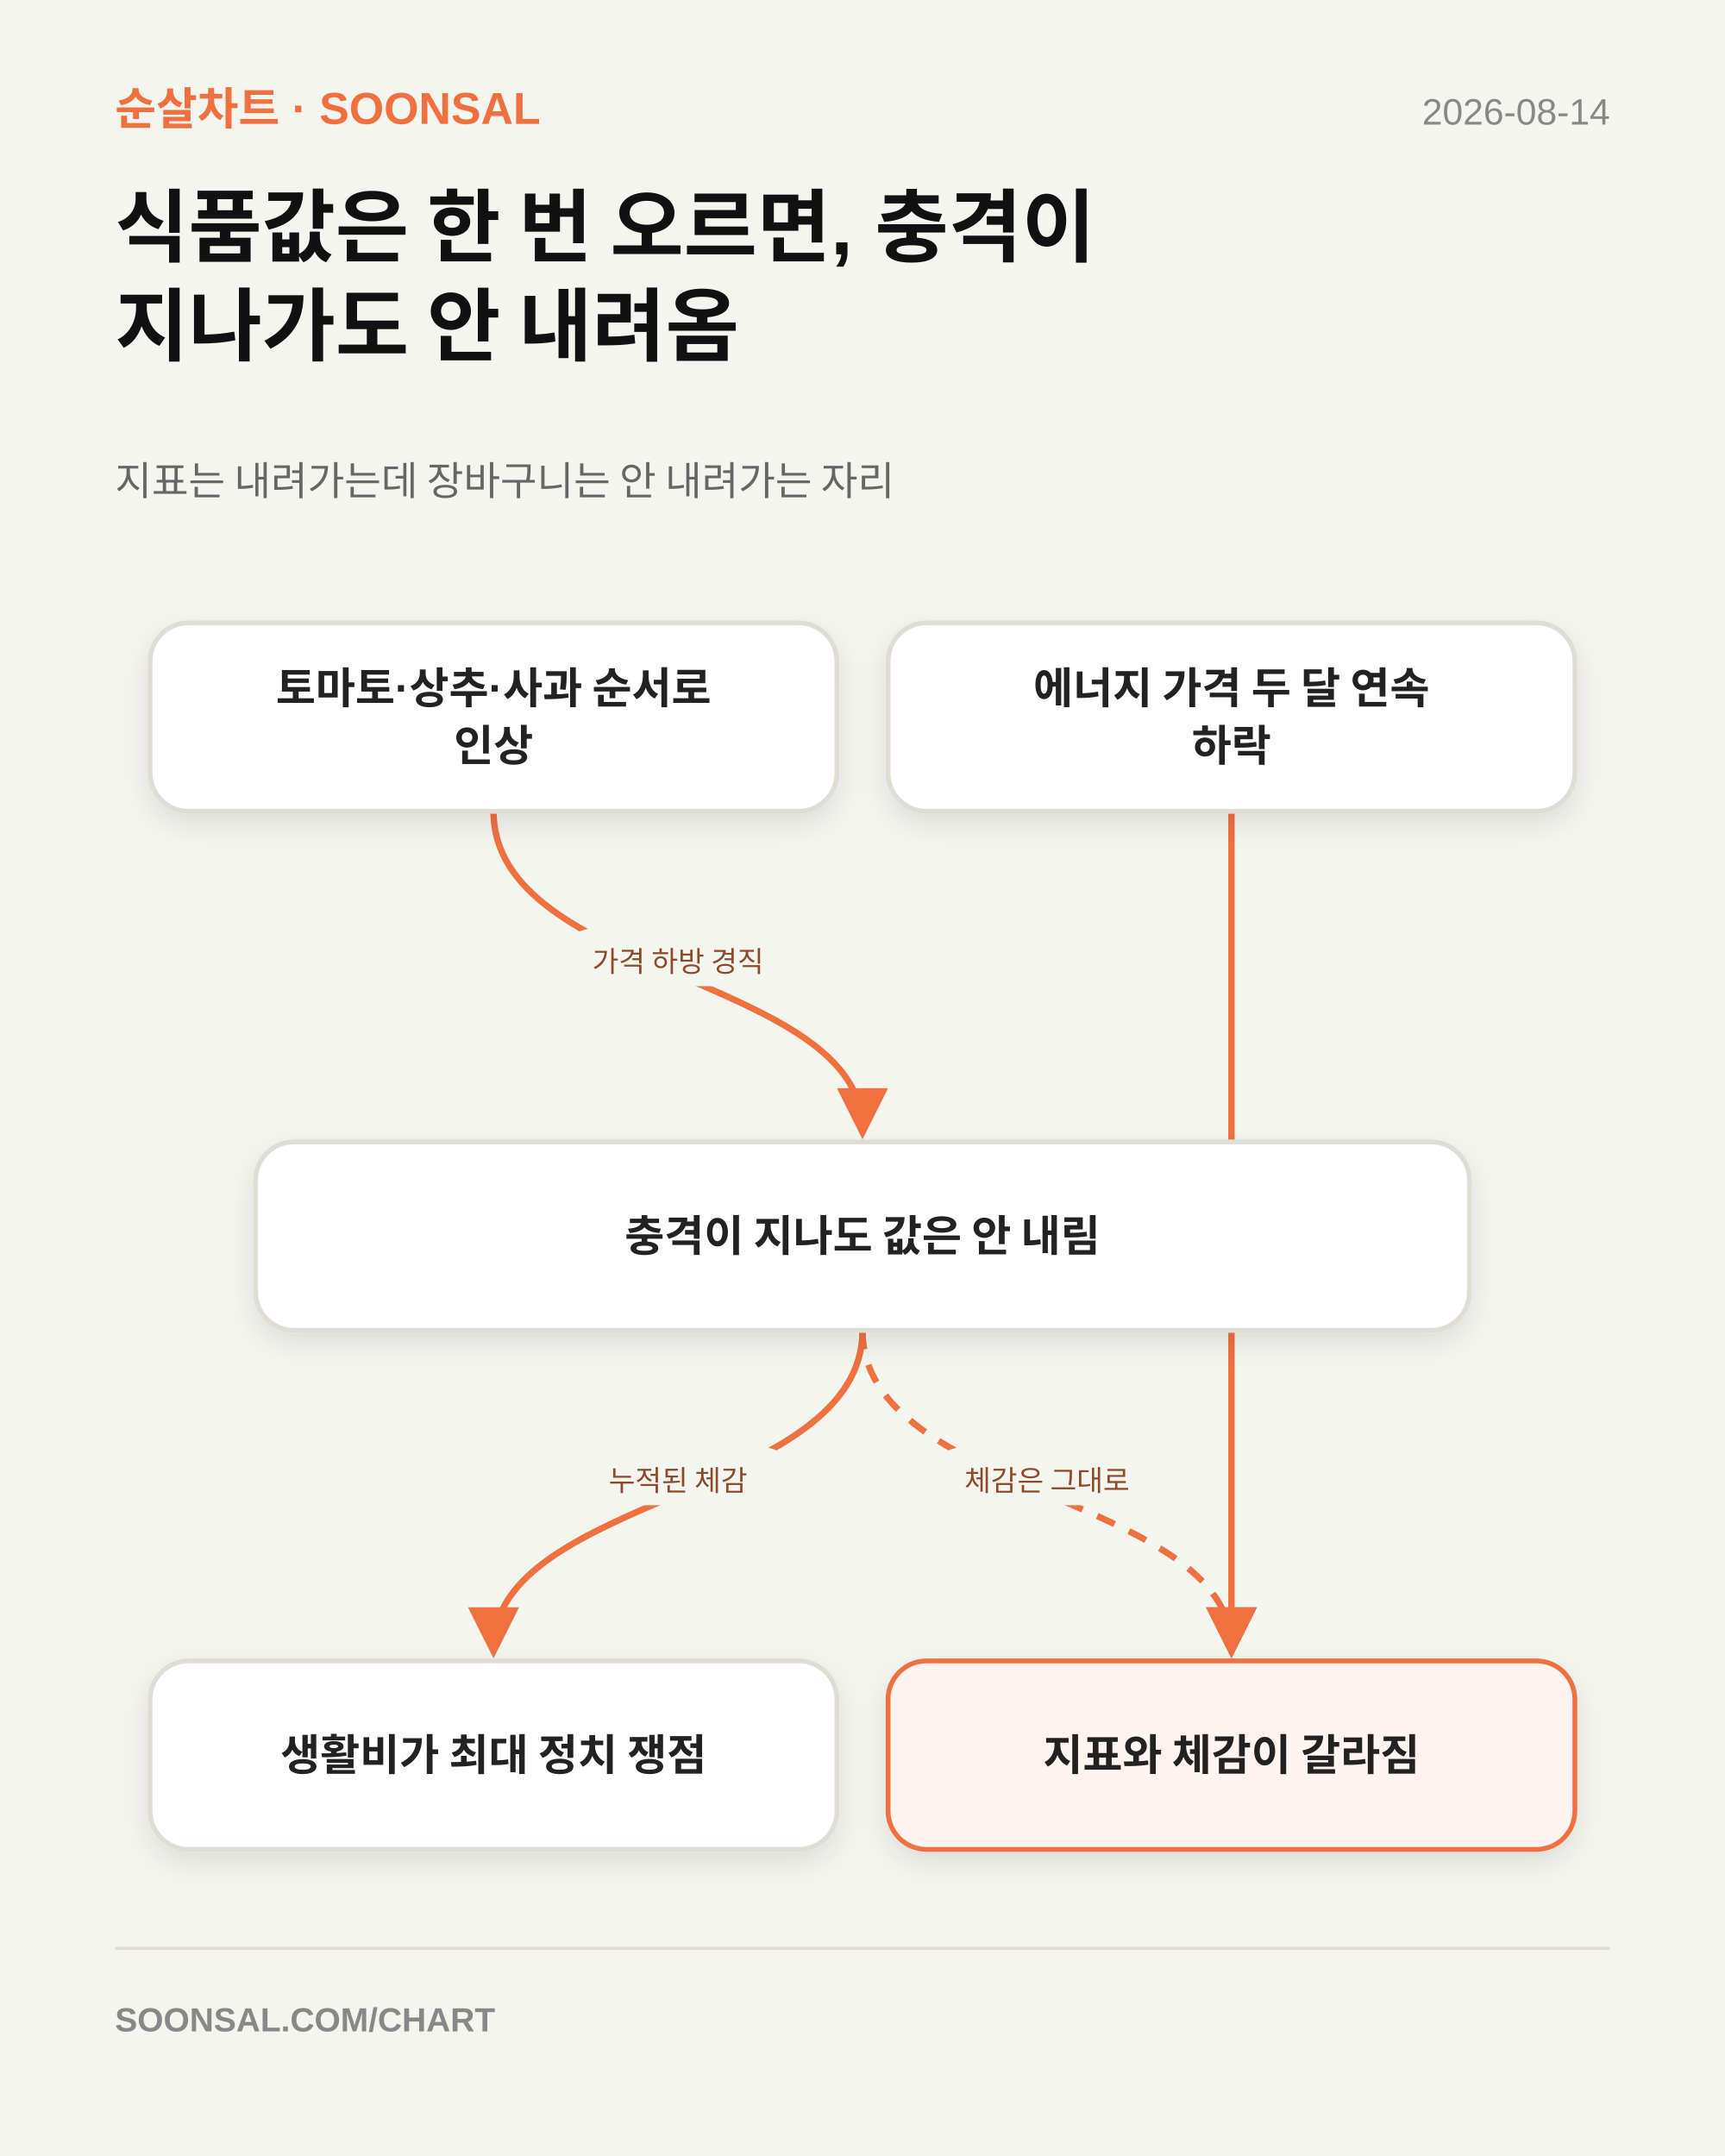
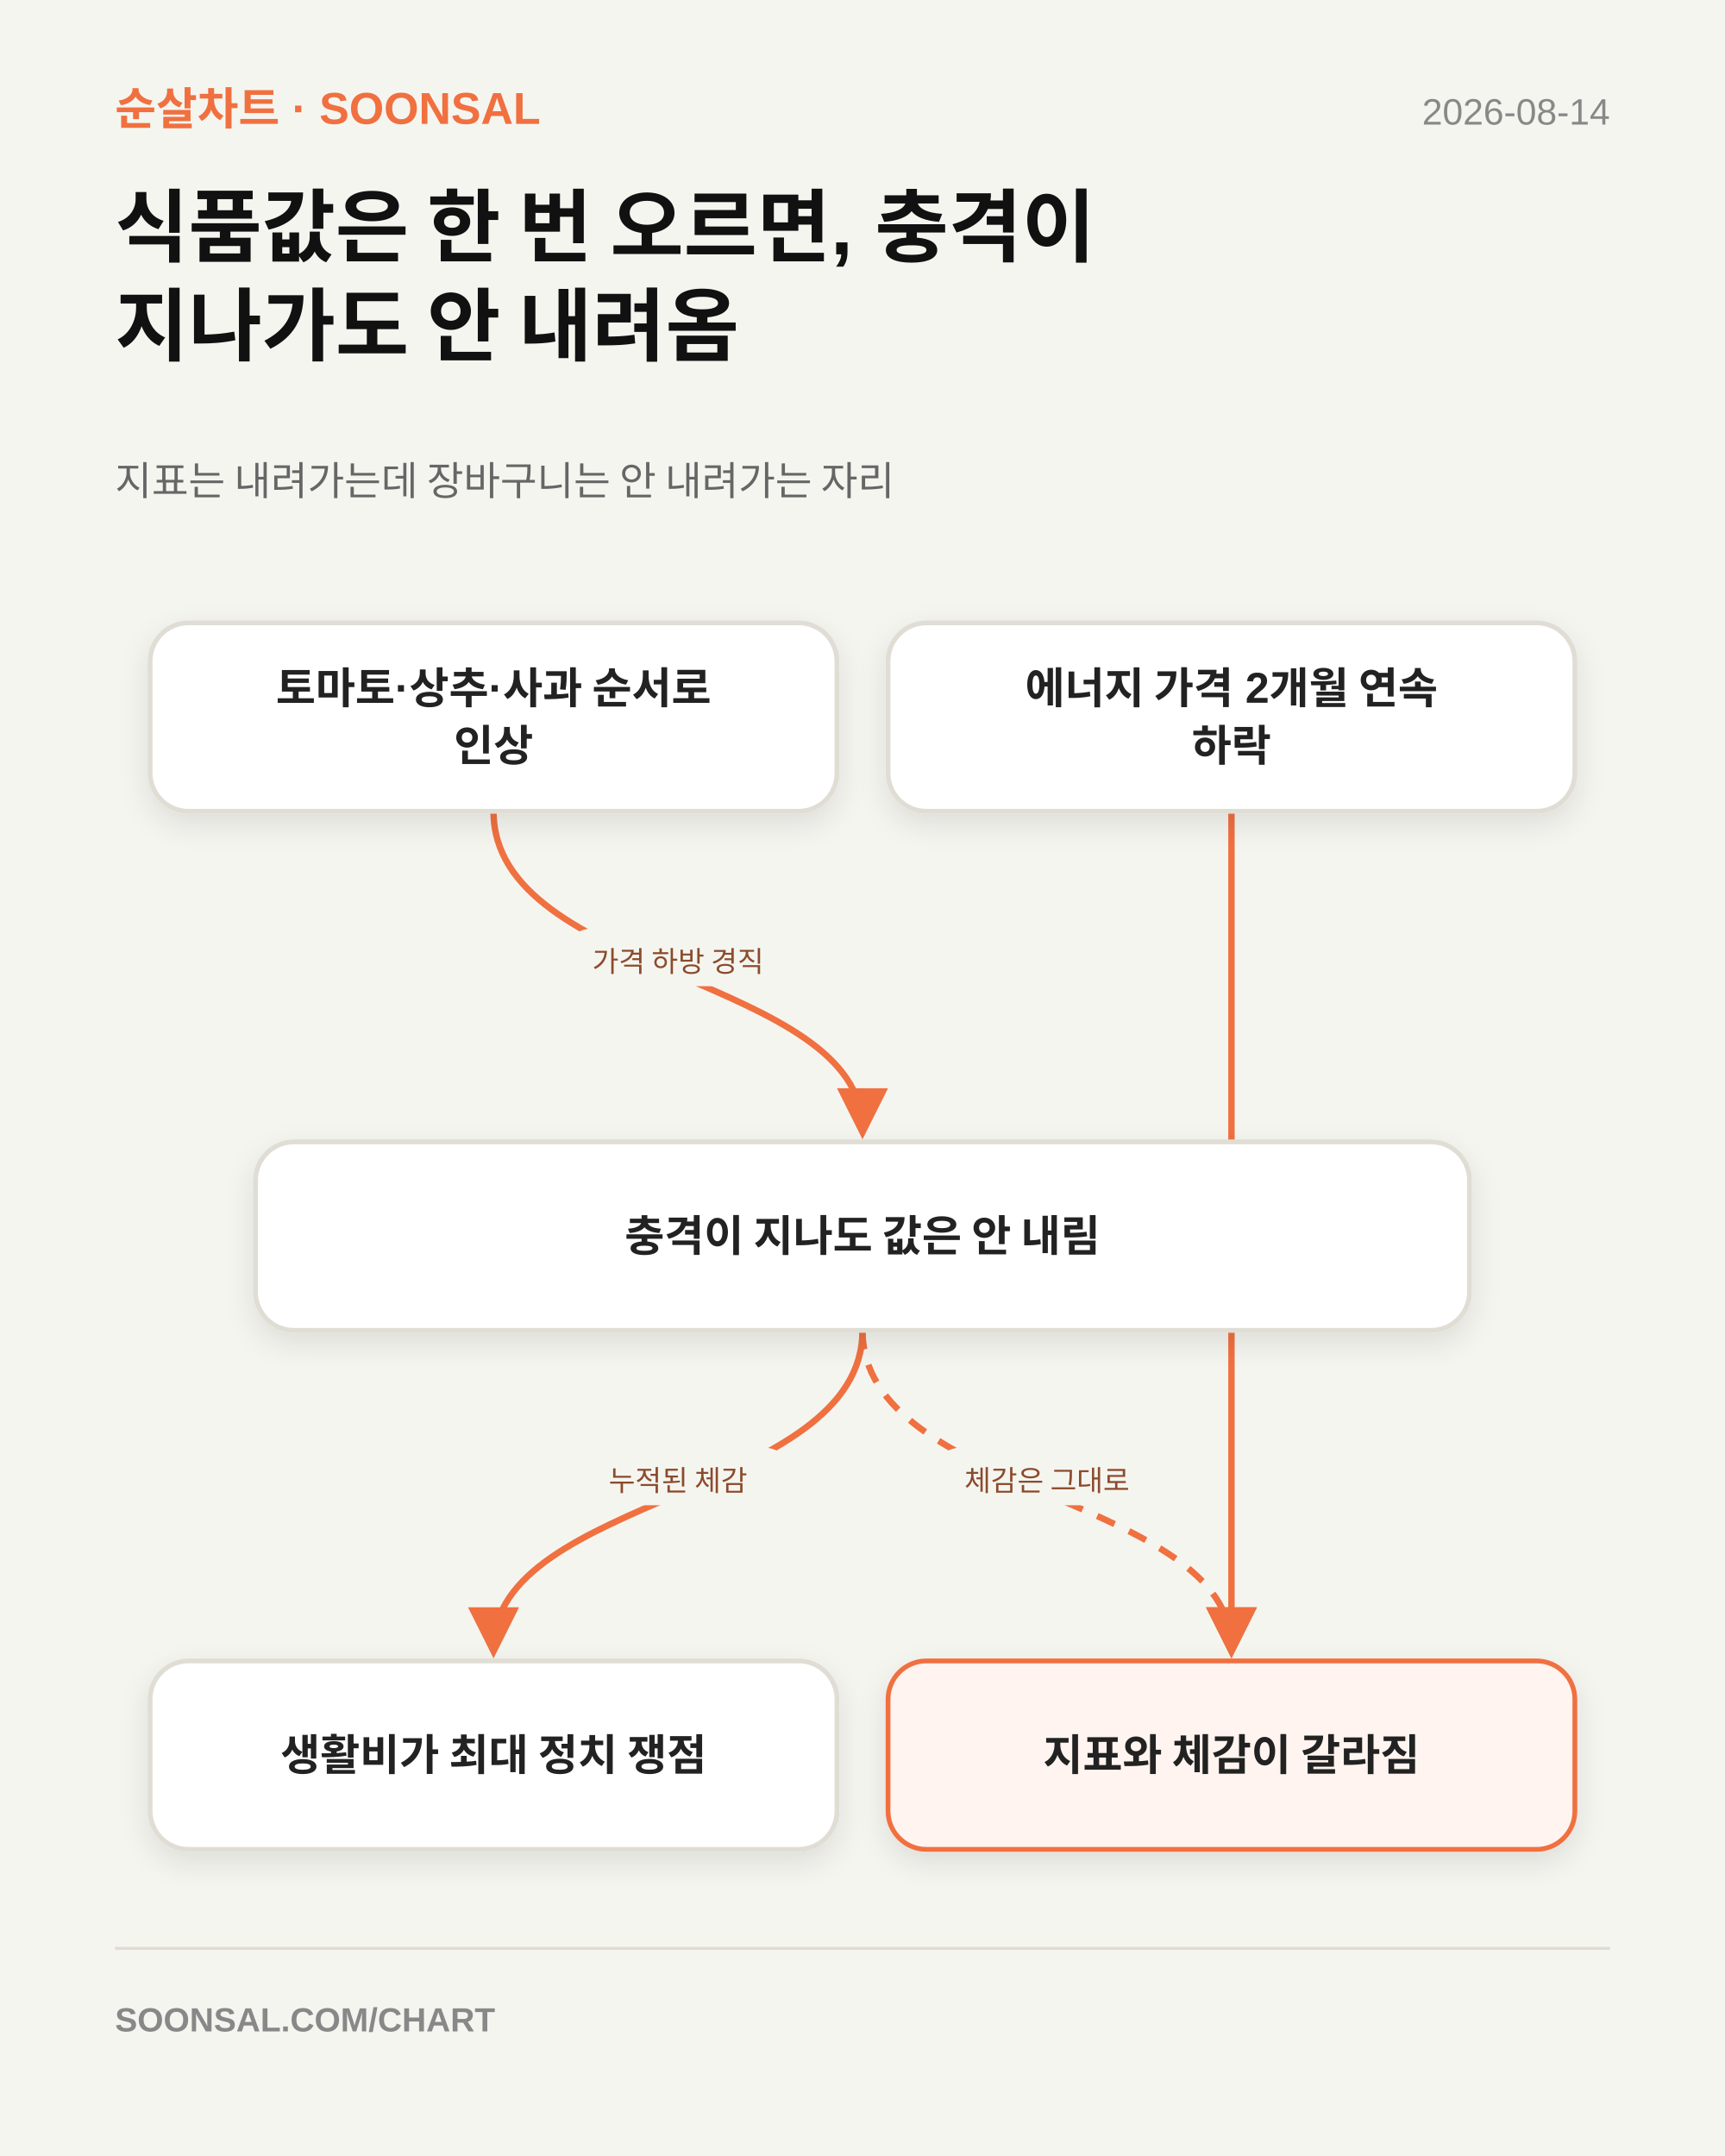
<svg xmlns="http://www.w3.org/2000/svg" width="1080" height="1350" viewBox="0 0 1080 1350">
  <defs>
    <filter id="shadow" x="-20%" y="-20%" width="140%" height="160%">
      <feDropShadow dx="0" dy="7" stdDeviation="9" flood-color="#111111" flood-opacity=".10" />
    </filter>
    <marker id="arrow" viewBox="0 0 10 10" refX="8" refY="5" markerWidth="8" markerHeight="8" orient="auto-start-reverse">
      <path d="M 0 0 L 10 5 L 0 10 z" fill="#F07040" />
    </marker>
  </defs>
  <rect width="1080" height="1350" fill="#F5F5F0" />
  <text x="72" y="78" font-family="Apple SD Gothic Neo,Malgun Gothic,Arial,sans-serif" font-size="28" font-weight="800" fill="#F07040">순살차트 · SOONSAL</text>
  <text x="1008" y="78" text-anchor="end" font-family="Apple SD Gothic Neo,Malgun Gothic,Arial,sans-serif" font-size="23" fill="#888888">2026-08-14</text>
  <text x="72" y="160" font-family="Apple SD Gothic Neo,Malgun Gothic,Arial,sans-serif" font-size="50" font-weight="800" fill="#111111">식품값은 한 번 오르면, 충격이</text>
  <text x="72" y="222" font-family="Apple SD Gothic Neo,Malgun Gothic,Arial,sans-serif" font-size="50" font-weight="800" fill="#111111">지나가도 안 내려옴</text>
  <text x="72" y="310" font-family="Apple SD Gothic Neo,Malgun Gothic,Arial,sans-serif" font-size="25" fill="#666666">지표는 내려가는데 장바구니는 안 내려가는 자리</text>
  <path d="M 309.0 508.0 C 309.0 611.5, 540.0 611.5, 540.0 707.0" fill="none" stroke="#F07040" stroke-width="4" marker-end="url(#arrow)" />
  <rect x="352.5" y="581.5" width="144" height="36" rx="18" fill="#F5F5F0" />
  <text x="424.5" y="608.5" text-anchor="middle" font-family="Apple SD Gothic Neo,Malgun Gothic,Arial,sans-serif" font-size="18" fill="#8B4B2C">가격 하방 경직</text>
  <path d="M 540.0 833.0 C 540.0 936.5, 309.0 936.5, 309.0 1032.0" fill="none" stroke="#F07040" stroke-width="4" marker-end="url(#arrow)" />
  <rect x="352.5" y="906.5" width="144" height="36" rx="18" fill="#F5F5F0" />
  <text x="424.5" y="933.5" text-anchor="middle" font-family="Apple SD Gothic Neo,Malgun Gothic,Arial,sans-serif" font-size="18" fill="#8B4B2C">누적된 체감</text>
  <path d="M 771.0 508.0 C 771.0 774.0, 771.0 774.0, 771.0 1032.0" fill="none" stroke="#F07040" stroke-width="4" marker-end="url(#arrow)" />
  <rect x="699.0" y="744.0" width="144" height="36" rx="18" fill="#F5F5F0" />
  <text x="771.0" y="771.0" text-anchor="middle" font-family="Apple SD Gothic Neo,Malgun Gothic,Arial,sans-serif" font-size="18" fill="#8B4B2C">지표는 진정</text>
  <path d="M 540.0 833.0 C 540.0 936.5, 771.0 936.5, 771.0 1032.0" fill="none" stroke="#F07040" stroke-width="4" stroke-dasharray="12 10" marker-end="url(#arrow)" />
  <rect x="583.5" y="906.5" width="144" height="36" rx="18" fill="#F5F5F0" />
  <text x="655.5" y="933.5" text-anchor="middle" font-family="Apple SD Gothic Neo,Malgun Gothic,Arial,sans-serif" font-size="18" fill="#8B4B2C">체감은 그대로</text>
  <rect x="94.0" y="390.0" width="430.0" height="118" rx="24" fill="#FFFFFF" stroke="#E0DDD5" stroke-width="3" filter="url(#shadow)" />
  <text x="309.0" y="431.0" text-anchor="middle" dominant-baseline="middle" font-family="Apple SD Gothic Neo,Malgun Gothic,Arial,sans-serif" font-size="27" font-weight="700" fill="#222222">토마토·상추·사과 순서로</text>
  <text x="309.0" y="467.0" text-anchor="middle" dominant-baseline="middle" font-family="Apple SD Gothic Neo,Malgun Gothic,Arial,sans-serif" font-size="27" font-weight="700" fill="#222222">인상</text>
  <rect x="556.0" y="390.0" width="430.0" height="118" rx="24" fill="#FFFFFF" stroke="#E0DDD5" stroke-width="3" filter="url(#shadow)" />
-   <text x="771.0" y="431.0" text-anchor="middle" dominant-baseline="middle" font-family="Apple SD Gothic Neo,Malgun Gothic,Arial,sans-serif" font-size="27" font-weight="700" fill="#222222">에너지 가격 두 달 연속</text>
+   <text x="771.0" y="431.0" text-anchor="middle" dominant-baseline="middle" font-family="Apple SD Gothic Neo,Malgun Gothic,Arial,sans-serif" font-size="27" font-weight="700" fill="#222222">에너지 가격 2개월 연속</text>
  <text x="771.0" y="467.0" text-anchor="middle" dominant-baseline="middle" font-family="Apple SD Gothic Neo,Malgun Gothic,Arial,sans-serif" font-size="27" font-weight="700" fill="#222222">하락</text>
  <rect x="160.0" y="715.0" width="760.0" height="118" rx="24" fill="#FFFFFF" stroke="#E0DDD5" stroke-width="3" filter="url(#shadow)" />
  <text x="540.0" y="774.0" text-anchor="middle" dominant-baseline="middle" font-family="Apple SD Gothic Neo,Malgun Gothic,Arial,sans-serif" font-size="27" font-weight="700" fill="#222222">충격이 지나도 값은 안 내림</text>
  <rect x="94.0" y="1040.0" width="430.0" height="118" rx="24" fill="#FFFFFF" stroke="#E0DDD5" stroke-width="3" filter="url(#shadow)" />
  <text x="309.0" y="1099.0" text-anchor="middle" dominant-baseline="middle" font-family="Apple SD Gothic Neo,Malgun Gothic,Arial,sans-serif" font-size="27" font-weight="700" fill="#222222">생활비가 최대 정치 쟁점</text>
  <rect x="556.0" y="1040.0" width="430.0" height="118" rx="24" fill="#FFF4EF" stroke="#F07040" stroke-width="3" filter="url(#shadow)" />
  <text x="771.0" y="1099.0" text-anchor="middle" dominant-baseline="middle" font-family="Apple SD Gothic Neo,Malgun Gothic,Arial,sans-serif" font-size="27" font-weight="700" fill="#222222">지표와 체감이 갈라짐</text>
  <line x1="72" y1="1220" x2="1008" y2="1220" stroke="#E0DDD5" stroke-width="2" />
  <text x="72" y="1272" font-family="Apple SD Gothic Neo,Malgun Gothic,Arial,sans-serif" font-size="21" font-weight="700" fill="#888888">SOONSAL.COM/CHART</text>
</svg>
